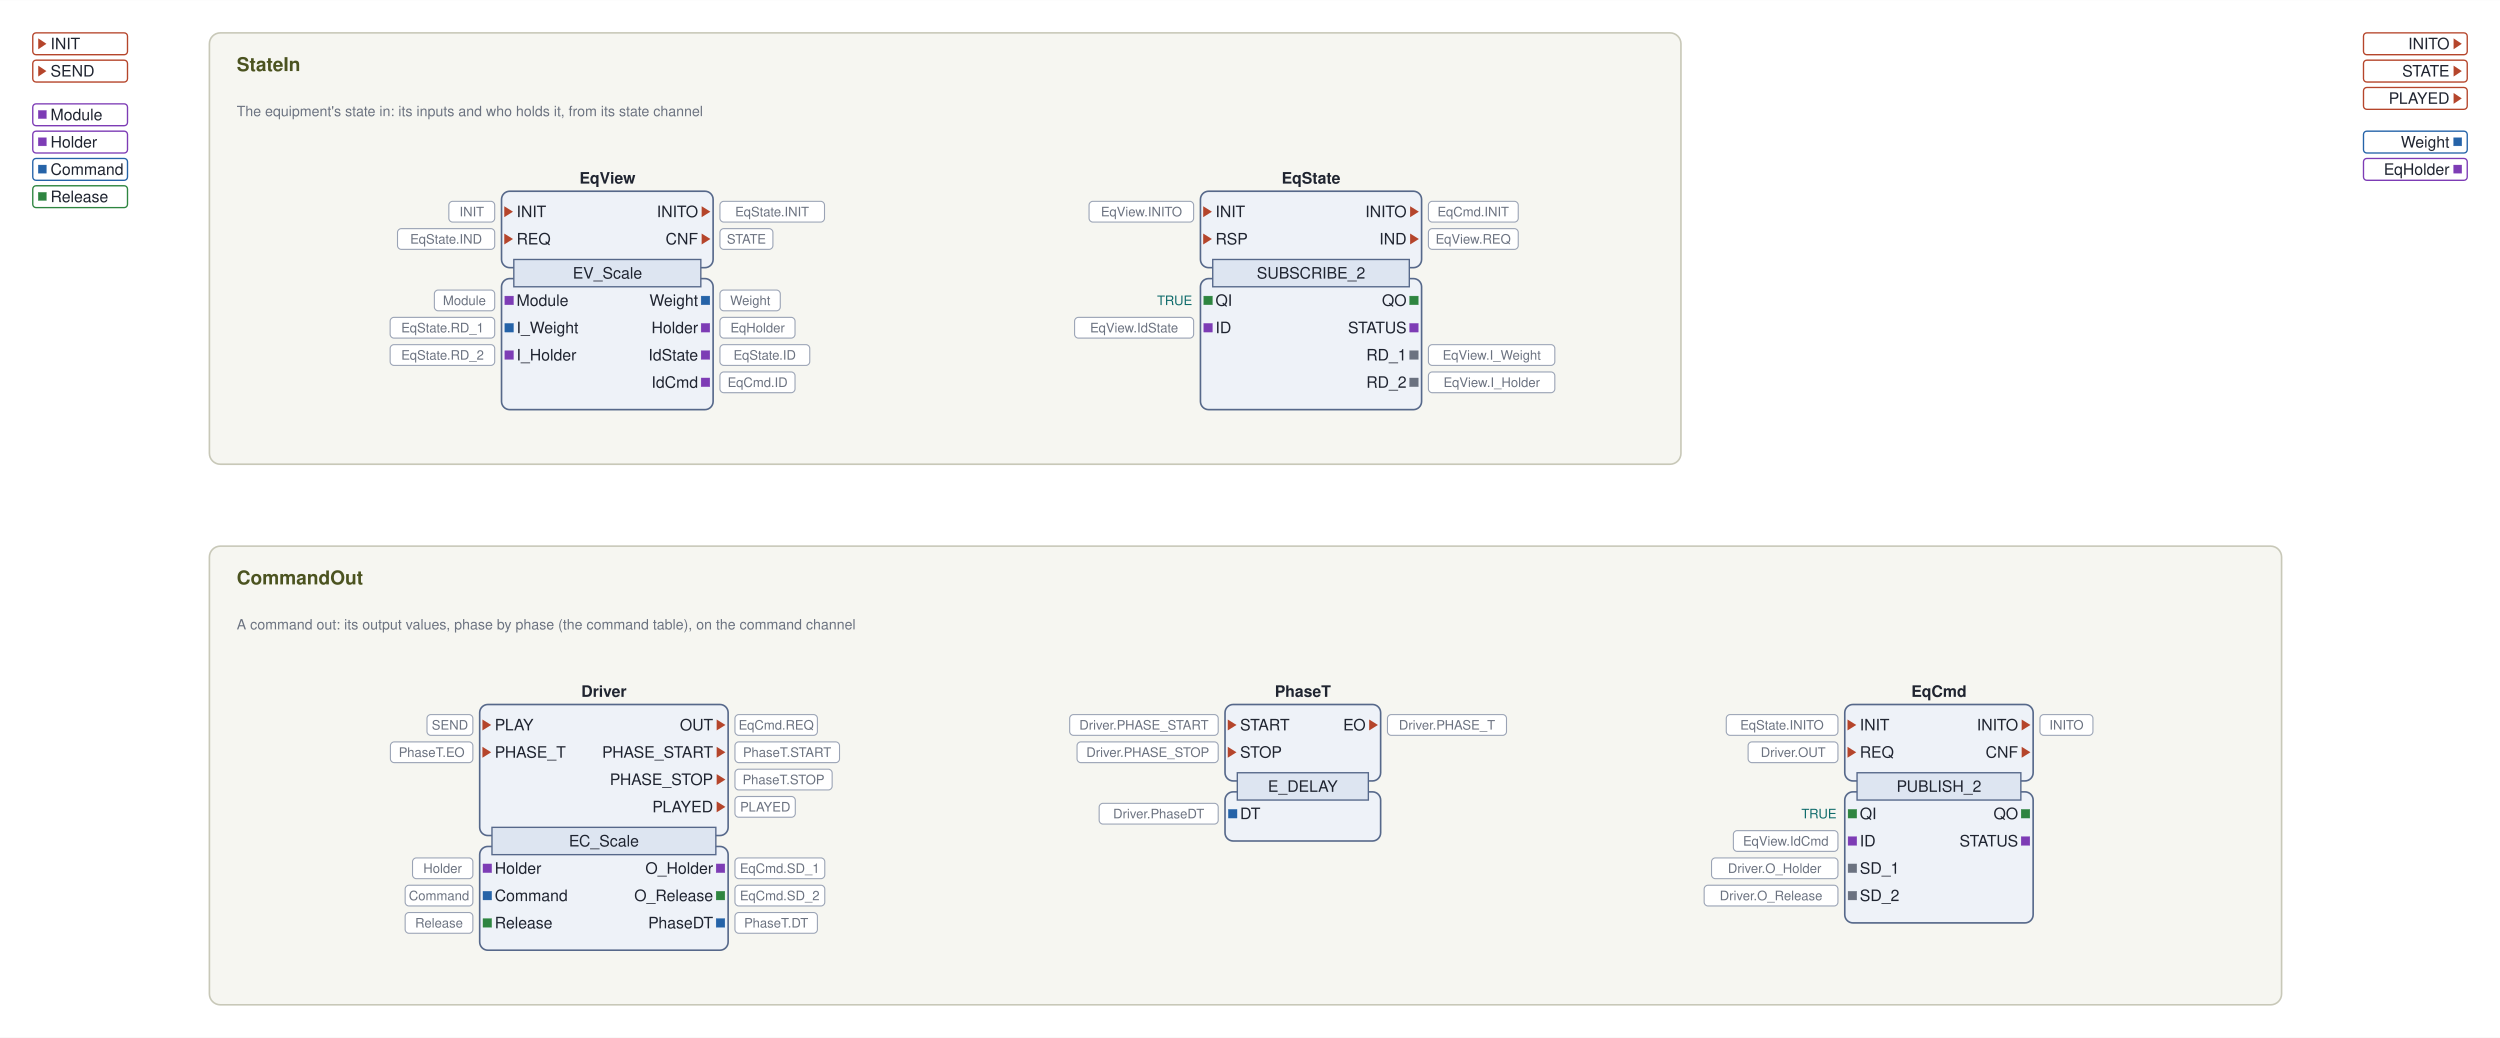
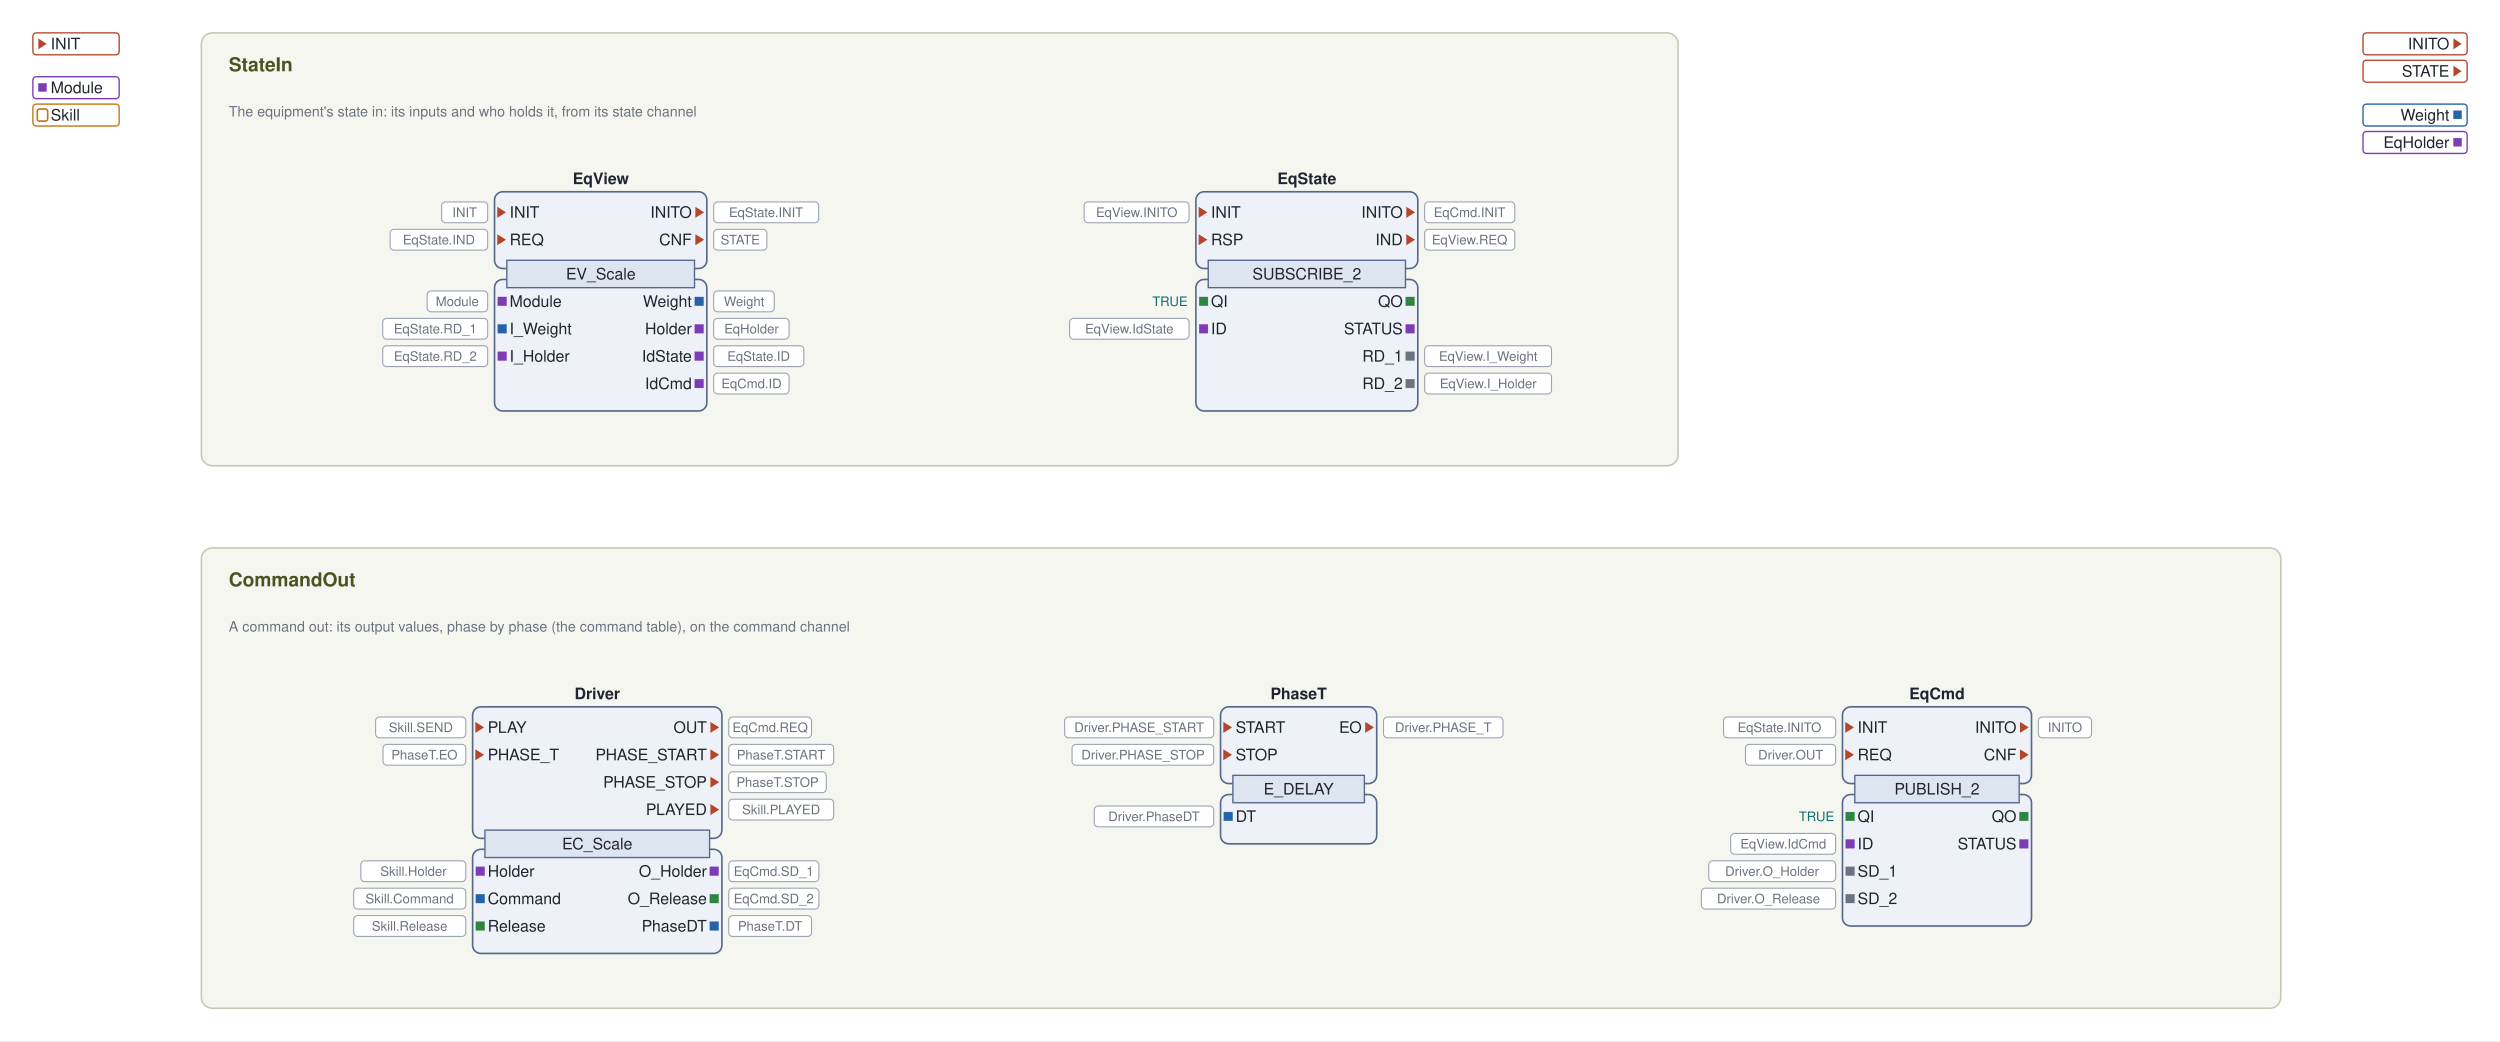
- <svg xmlns="http://www.w3.org/2000/svg" width="1831" height="760" viewBox="233 880 9157 3800" font-family="Segoe UI, Helvetica, Arial, sans-serif">
-   <rect x="233" y="880" width="9157" height="3800" fill="#ffffff" />
+ <svg xmlns="http://www.w3.org/2000/svg" width="1825" height="760" viewBox="265 880 9125 3800" font-family="Segoe UI, Helvetica, Arial, sans-serif">
+   <rect x="265" y="880" width="9125" height="3800" fill="#ffffff" />
  <rect x="1000" y="1000" width="5390" height="1580" rx="40" fill="#f6f6f1" stroke="#c8c8b8" stroke-width="6" />
  <text x="1100" y="1140" font-size="70" text-anchor="start" fill="#4b5320" font-weight="bold">StateIn</text>
  <text x="1100" y="1305" font-size="52" text-anchor="start" fill="#6b7280">The equipment's state in: its inputs and who holds it, from its state channel</text>
  <rect x="1000" y="2880" width="7590" height="1680" rx="40" fill="#f6f6f1" stroke="#c8c8b8" stroke-width="6" />
  <text x="1100" y="3020" font-size="70" text-anchor="start" fill="#4b5320" font-weight="bold">CommandOut</text>
  <text x="1100" y="3185" font-size="52" text-anchor="start" fill="#6b7280">A command out: its output values, phase by phase (the command table), on the command channel</text>
  <text x="2458" y="1552" font-size="58" text-anchor="middle" fill="#1f2430" font-weight="bold">EqView</text>
  <rect x="2070" y="1900" width="775" height="480" rx="30" fill="#eef2f8" stroke="#56688a" stroke-width="6" />
  <rect x="2070" y="1580" width="775" height="280" rx="30" fill="#eef2f8" stroke="#56688a" stroke-width="6" />
  <rect x="2115" y="1830" width="685" height="100" rx="0" fill="#dde5f1" stroke="#56688a" stroke-width="5" />
  <text x="2458" y="1900" font-size="58" text-anchor="middle" fill="#1f2430">EV_Scale</text>
  <polygon points="2080,1635 2112,1655 2080,1675" fill="#b5452b" />
  <text x="2125" y="1675" font-size="58" text-anchor="start" fill="#1f2430">INIT</text>
  <polygon points="2080,1735 2112,1755 2080,1775" fill="#b5452b" />
  <text x="2125" y="1775" font-size="58" text-anchor="start" fill="#1f2430">REQ</text>
  <polygon points="2803,1635 2835,1655 2803,1675" fill="#b5452b" />
  <text x="2790" y="1675" font-size="58" text-anchor="end" fill="#1f2430">INITO</text>
  <polygon points="2803,1735 2835,1755 2803,1775" fill="#b5452b" />
  <text x="2790" y="1775" font-size="58" text-anchor="end" fill="#1f2430">CNF</text>
  <rect x="2082" y="1964" width="32" height="32" rx="0" fill="#7d3cb5" stroke="#7d3cb5" stroke-width="1" />
  <text x="2125" y="2000" font-size="58" text-anchor="start" fill="#1f2430">Module</text>
  <rect x="2082" y="2064" width="32" height="32" rx="0" fill="#2563a8" stroke="#2563a8" stroke-width="1" />
  <text x="2125" y="2100" font-size="58" text-anchor="start" fill="#1f2430">I_Weight</text>
  <rect x="2082" y="2164" width="32" height="32" rx="0" fill="#7d3cb5" stroke="#7d3cb5" stroke-width="1" />
  <text x="2125" y="2200" font-size="58" text-anchor="start" fill="#1f2430">I_Holder</text>
  <rect x="2801" y="1964" width="32" height="32" rx="0" fill="#2563a8" stroke="#2563a8" stroke-width="1" />
  <text x="2790" y="2000" font-size="58" text-anchor="end" fill="#1f2430">Weight</text>
  <rect x="2801" y="2064" width="32" height="32" rx="0" fill="#7d3cb5" stroke="#7d3cb5" stroke-width="1" />
  <text x="2790" y="2100" font-size="58" text-anchor="end" fill="#1f2430">Holder</text>
  <rect x="2801" y="2164" width="32" height="32" rx="0" fill="#7d3cb5" stroke="#7d3cb5" stroke-width="1" />
  <text x="2790" y="2200" font-size="58" text-anchor="end" fill="#1f2430">IdState</text>
  <rect x="2801" y="2264" width="32" height="32" rx="0" fill="#7d3cb5" stroke="#7d3cb5" stroke-width="1" />
  <text x="2790" y="2300" font-size="58" text-anchor="end" fill="#1f2430">IdCmd</text>
  <rect x="1877" y="1617" width="168" height="76" rx="14" fill="#ffffff" stroke="#9aa3b5" stroke-width="4" />
  <text x="1961" y="1672" font-size="48" text-anchor="middle" fill="#6b7280">INIT</text>
  <rect x="2870" y="1617" width="383" height="76" rx="14" fill="#ffffff" stroke="#9aa3b5" stroke-width="4" />
  <text x="3061" y="1672" font-size="48" text-anchor="middle" fill="#6b7280">EqState.INIT</text>
  <rect x="1689" y="1717" width="356" height="76" rx="14" fill="#ffffff" stroke="#9aa3b5" stroke-width="4" />
  <text x="1867" y="1772" font-size="48" text-anchor="middle" fill="#6b7280">EqState.IND</text>
  <rect x="2870" y="1717" width="194" height="76" rx="14" fill="#ffffff" stroke="#9aa3b5" stroke-width="4" />
  <text x="2967" y="1772" font-size="48" text-anchor="middle" fill="#6b7280">STATE</text>
  <rect x="1824" y="1942" width="221" height="76" rx="14" fill="#ffffff" stroke="#9aa3b5" stroke-width="4" />
  <text x="1934" y="1997" font-size="48" text-anchor="middle" fill="#6b7280">Module</text>
  <rect x="2870" y="2142" width="329" height="76" rx="14" fill="#ffffff" stroke="#9aa3b5" stroke-width="4" />
  <text x="3034" y="2197" font-size="48" text-anchor="middle" fill="#6b7280">EqState.ID</text>
  <rect x="2870" y="2242" width="275" height="76" rx="14" fill="#ffffff" stroke="#9aa3b5" stroke-width="4" />
  <text x="3008" y="2297" font-size="48" text-anchor="middle" fill="#6b7280">EqCmd.ID</text>
  <rect x="1662" y="2042" width="383" height="76" rx="14" fill="#ffffff" stroke="#9aa3b5" stroke-width="4" />
  <text x="1854" y="2097" font-size="48" text-anchor="middle" fill="#6b7280">EqState.RD_1</text>
  <rect x="1662" y="2142" width="383" height="76" rx="14" fill="#ffffff" stroke="#9aa3b5" stroke-width="4" />
  <text x="1854" y="2197" font-size="48" text-anchor="middle" fill="#6b7280">EqState.RD_2</text>
  <rect x="2870" y="1942" width="221" height="76" rx="14" fill="#ffffff" stroke="#9aa3b5" stroke-width="4" />
  <text x="2981" y="1997" font-size="48" text-anchor="middle" fill="#6b7280">Weight</text>
  <rect x="2870" y="2042" width="275" height="76" rx="14" fill="#ffffff" stroke="#9aa3b5" stroke-width="4" />
  <text x="3008" y="2097" font-size="48" text-anchor="middle" fill="#6b7280">EqHolder</text>
  <text x="5035" y="1552" font-size="58" text-anchor="middle" fill="#1f2430" font-weight="bold">EqState</text>
  <rect x="4630" y="1900" width="810" height="480" rx="30" fill="#eef2f8" stroke="#56688a" stroke-width="6" />
  <rect x="4630" y="1580" width="810" height="280" rx="30" fill="#eef2f8" stroke="#56688a" stroke-width="6" />
  <rect x="4675" y="1830" width="720" height="100" rx="0" fill="#dde5f1" stroke="#56688a" stroke-width="5" />
  <text x="5035" y="1900" font-size="58" text-anchor="middle" fill="#1f2430">SUBSCRIBE_2</text>
  <polygon points="4640,1635 4672,1655 4640,1675" fill="#b5452b" />
  <text x="4685" y="1675" font-size="58" text-anchor="start" fill="#1f2430">INIT</text>
  <polygon points="4640,1735 4672,1755 4640,1775" fill="#b5452b" />
  <text x="4685" y="1775" font-size="58" text-anchor="start" fill="#1f2430">RSP</text>
  <polygon points="5398,1635 5430,1655 5398,1675" fill="#b5452b" />
  <text x="5385" y="1675" font-size="58" text-anchor="end" fill="#1f2430">INITO</text>
  <polygon points="5398,1735 5430,1755 5398,1775" fill="#b5452b" />
  <text x="5385" y="1775" font-size="58" text-anchor="end" fill="#1f2430">IND</text>
  <rect x="4642" y="1964" width="32" height="32" rx="0" fill="#2e8540" stroke="#2e8540" stroke-width="1" />
  <text x="4685" y="2000" font-size="58" text-anchor="start" fill="#1f2430">QI</text>
  <rect x="4642" y="2064" width="32" height="32" rx="0" fill="#7d3cb5" stroke="#7d3cb5" stroke-width="1" />
  <text x="4685" y="2100" font-size="58" text-anchor="start" fill="#1f2430">ID</text>
  <rect x="5396" y="1964" width="32" height="32" rx="0" fill="#2e8540" stroke="#2e8540" stroke-width="1" />
  <text x="5385" y="2000" font-size="58" text-anchor="end" fill="#1f2430">QO</text>
  <rect x="5396" y="2064" width="32" height="32" rx="0" fill="#7d3cb5" stroke="#7d3cb5" stroke-width="1" />
  <text x="5385" y="2100" font-size="58" text-anchor="end" fill="#1f2430">STATUS</text>
  <rect x="5396" y="2164" width="32" height="32" rx="0" fill="#6b7280" stroke="#6b7280" stroke-width="1" />
  <text x="5385" y="2200" font-size="58" text-anchor="end" fill="#1f2430">RD_1</text>
  <rect x="5396" y="2264" width="32" height="32" rx="0" fill="#6b7280" stroke="#6b7280" stroke-width="1" />
  <text x="5385" y="2300" font-size="58" text-anchor="end" fill="#1f2430">RD_2</text>
  <rect x="4222" y="1617" width="383" height="76" rx="14" fill="#ffffff" stroke="#9aa3b5" stroke-width="4" />
  <text x="4414" y="1672" font-size="48" text-anchor="middle" fill="#6b7280">EqView.INITO</text>
  <rect x="5465" y="1617" width="329" height="76" rx="14" fill="#ffffff" stroke="#9aa3b5" stroke-width="4" />
  <text x="5629" y="1672" font-size="48" text-anchor="middle" fill="#6b7280">EqCmd.INIT</text>
  <rect x="5465" y="1717" width="329" height="76" rx="14" fill="#ffffff" stroke="#9aa3b5" stroke-width="4" />
  <text x="5629" y="1772" font-size="48" text-anchor="middle" fill="#6b7280">EqView.REQ</text>
  <rect x="4169" y="2042" width="436" height="76" rx="14" fill="#ffffff" stroke="#9aa3b5" stroke-width="4" />
  <text x="4387" y="2097" font-size="48" text-anchor="middle" fill="#6b7280">EqView.IdState</text>
  <rect x="5465" y="2142" width="463" height="76" rx="14" fill="#ffffff" stroke="#9aa3b5" stroke-width="4" />
  <text x="5697" y="2197" font-size="48" text-anchor="middle" fill="#6b7280">EqView.I_Weight</text>
  <rect x="5465" y="2242" width="463" height="76" rx="14" fill="#ffffff" stroke="#9aa3b5" stroke-width="4" />
  <text x="5697" y="2297" font-size="48" text-anchor="middle" fill="#6b7280">EqView.I_Holder</text>
  <text x="4600" y="1997" font-size="48" text-anchor="end" fill="#0f6b6b">TRUE</text>
  <text x="2445" y="3432" font-size="58" text-anchor="middle" fill="#1f2430" font-weight="bold">Driver</text>
  <rect x="1990" y="3980" width="910" height="380" rx="30" fill="#eef2f8" stroke="#56688a" stroke-width="6" />
  <rect x="1990" y="3460" width="910" height="480" rx="30" fill="#eef2f8" stroke="#56688a" stroke-width="6" />
  <rect x="2035" y="3910" width="820" height="100" rx="0" fill="#dde5f1" stroke="#56688a" stroke-width="5" />
  <text x="2445" y="3980" font-size="58" text-anchor="middle" fill="#1f2430">EC_Scale</text>
  <polygon points="2000,3515 2032,3535 2000,3555" fill="#b5452b" />
  <text x="2045" y="3555" font-size="58" text-anchor="start" fill="#1f2430">PLAY</text>
  <polygon points="2000,3615 2032,3635 2000,3655" fill="#b5452b" />
  <text x="2045" y="3655" font-size="58" text-anchor="start" fill="#1f2430">PHASE_T</text>
  <polygon points="2858,3515 2890,3535 2858,3555" fill="#b5452b" />
  <text x="2845" y="3555" font-size="58" text-anchor="end" fill="#1f2430">OUT</text>
  <polygon points="2858,3615 2890,3635 2858,3655" fill="#b5452b" />
  <text x="2845" y="3655" font-size="58" text-anchor="end" fill="#1f2430">PHASE_START</text>
  <polygon points="2858,3715 2890,3735 2858,3755" fill="#b5452b" />
  <text x="2845" y="3755" font-size="58" text-anchor="end" fill="#1f2430">PHASE_STOP</text>
  <polygon points="2858,3815 2890,3835 2858,3855" fill="#b5452b" />
  <text x="2845" y="3855" font-size="58" text-anchor="end" fill="#1f2430">PLAYED</text>
  <rect x="2002" y="4044" width="32" height="32" rx="0" fill="#7d3cb5" stroke="#7d3cb5" stroke-width="1" />
  <text x="2045" y="4080" font-size="58" text-anchor="start" fill="#1f2430">Holder</text>
  <rect x="2002" y="4144" width="32" height="32" rx="0" fill="#2563a8" stroke="#2563a8" stroke-width="1" />
  <text x="2045" y="4180" font-size="58" text-anchor="start" fill="#1f2430">Command</text>
  <rect x="2002" y="4244" width="32" height="32" rx="0" fill="#2e8540" stroke="#2e8540" stroke-width="1" />
  <text x="2045" y="4280" font-size="58" text-anchor="start" fill="#1f2430">Release</text>
  <rect x="2856" y="4044" width="32" height="32" rx="0" fill="#7d3cb5" stroke="#7d3cb5" stroke-width="1" />
  <text x="2845" y="4080" font-size="58" text-anchor="end" fill="#1f2430">O_Holder</text>
  <rect x="2856" y="4144" width="32" height="32" rx="0" fill="#2e8540" stroke="#2e8540" stroke-width="1" />
  <text x="2845" y="4180" font-size="58" text-anchor="end" fill="#1f2430">O_Release</text>
  <rect x="2856" y="4244" width="32" height="32" rx="0" fill="#2563a8" stroke="#2563a8" stroke-width="1" />
  <text x="2845" y="4280" font-size="58" text-anchor="end" fill="#1f2430">PhaseDT</text>
-   <rect x="1797" y="3497" width="168" height="76" rx="14" fill="#ffffff" stroke="#9aa3b5" stroke-width="4" />
-   <text x="1881" y="3552" font-size="48" text-anchor="middle" fill="#6b7280">SEND</text>
+   <rect x="1636" y="3497" width="329" height="76" rx="14" fill="#ffffff" stroke="#9aa3b5" stroke-width="4" />
+   <text x="1801" y="3552" font-size="48" text-anchor="middle" fill="#6b7280">Skill.SEND</text>
  <rect x="2925" y="3497" width="302" height="76" rx="14" fill="#ffffff" stroke="#9aa3b5" stroke-width="4" />
  <text x="3076" y="3552" font-size="48" text-anchor="middle" fill="#6b7280">EqCmd.REQ</text>
  <rect x="2925" y="3597" width="383" height="76" rx="14" fill="#ffffff" stroke="#9aa3b5" stroke-width="4" />
  <text x="3116" y="3652" font-size="48" text-anchor="middle" fill="#6b7280">PhaseT.START</text>
  <rect x="2925" y="3697" width="356" height="76" rx="14" fill="#ffffff" stroke="#9aa3b5" stroke-width="4" />
  <text x="3103" y="3752" font-size="48" text-anchor="middle" fill="#6b7280">PhaseT.STOP</text>
  <rect x="1663" y="3597" width="302" height="76" rx="14" fill="#ffffff" stroke="#9aa3b5" stroke-width="4" />
  <text x="1814" y="3652" font-size="48" text-anchor="middle" fill="#6b7280">PhaseT.EO</text>
-   <rect x="2925" y="3797" width="221" height="76" rx="14" fill="#ffffff" stroke="#9aa3b5" stroke-width="4" />
-   <text x="3036" y="3852" font-size="48" text-anchor="middle" fill="#6b7280">PLAYED</text>
-   <rect x="1744" y="4022" width="221" height="76" rx="14" fill="#ffffff" stroke="#9aa3b5" stroke-width="4" />
-   <text x="1854" y="4077" font-size="48" text-anchor="middle" fill="#6b7280">Holder</text>
-   <rect x="1717" y="4122" width="248" height="76" rx="14" fill="#ffffff" stroke="#9aa3b5" stroke-width="4" />
-   <text x="1841" y="4177" font-size="48" text-anchor="middle" fill="#6b7280">Command</text>
-   <rect x="1717" y="4222" width="248" height="76" rx="14" fill="#ffffff" stroke="#9aa3b5" stroke-width="4" />
-   <text x="1841" y="4277" font-size="48" text-anchor="middle" fill="#6b7280">Release</text>
+   <rect x="2925" y="3797" width="383" height="76" rx="14" fill="#ffffff" stroke="#9aa3b5" stroke-width="4" />
+   <text x="3116" y="3852" font-size="48" text-anchor="middle" fill="#6b7280">Skill.PLAYED</text>
+   <rect x="1582" y="4022" width="383" height="76" rx="14" fill="#ffffff" stroke="#9aa3b5" stroke-width="4" />
+   <text x="1774" y="4077" font-size="48" text-anchor="middle" fill="#6b7280">Skill.Holder</text>
+   <rect x="1556" y="4122" width="409" height="76" rx="14" fill="#ffffff" stroke="#9aa3b5" stroke-width="4" />
+   <text x="1760" y="4177" font-size="48" text-anchor="middle" fill="#6b7280">Skill.Command</text>
+   <rect x="1556" y="4222" width="409" height="76" rx="14" fill="#ffffff" stroke="#9aa3b5" stroke-width="4" />
+   <text x="1760" y="4277" font-size="48" text-anchor="middle" fill="#6b7280">Skill.Release</text>
  <rect x="2925" y="4022" width="329" height="76" rx="14" fill="#ffffff" stroke="#9aa3b5" stroke-width="4" />
  <text x="3089" y="4077" font-size="48" text-anchor="middle" fill="#6b7280">EqCmd.SD_1</text>
  <rect x="2925" y="4122" width="329" height="76" rx="14" fill="#ffffff" stroke="#9aa3b5" stroke-width="4" />
  <text x="3089" y="4177" font-size="48" text-anchor="middle" fill="#6b7280">EqCmd.SD_2</text>
  <rect x="2925" y="4222" width="302" height="76" rx="14" fill="#ffffff" stroke="#9aa3b5" stroke-width="4" />
  <text x="3076" y="4277" font-size="48" text-anchor="middle" fill="#6b7280">PhaseT.DT</text>
  <text x="5005" y="3432" font-size="58" text-anchor="middle" fill="#1f2430" font-weight="bold">PhaseT</text>
  <rect x="4720" y="3780" width="570" height="180" rx="30" fill="#eef2f8" stroke="#56688a" stroke-width="6" />
  <rect x="4720" y="3460" width="570" height="280" rx="30" fill="#eef2f8" stroke="#56688a" stroke-width="6" />
  <rect x="4765" y="3710" width="480" height="100" rx="0" fill="#dde5f1" stroke="#56688a" stroke-width="5" />
  <text x="5005" y="3780" font-size="58" text-anchor="middle" fill="#1f2430">E_DELAY</text>
  <polygon points="4730,3515 4762,3535 4730,3555" fill="#b5452b" />
  <text x="4775" y="3555" font-size="58" text-anchor="start" fill="#1f2430">START</text>
  <polygon points="4730,3615 4762,3635 4730,3655" fill="#b5452b" />
  <text x="4775" y="3655" font-size="58" text-anchor="start" fill="#1f2430">STOP</text>
  <polygon points="5248,3515 5280,3535 5248,3555" fill="#b5452b" />
  <text x="5235" y="3555" font-size="58" text-anchor="end" fill="#1f2430">EO</text>
  <rect x="4732" y="3844" width="32" height="32" rx="0" fill="#2563a8" stroke="#2563a8" stroke-width="1" />
  <text x="4775" y="3880" font-size="58" text-anchor="start" fill="#1f2430">DT</text>
  <rect x="4151" y="3497" width="544" height="76" rx="14" fill="#ffffff" stroke="#9aa3b5" stroke-width="4" />
  <text x="4423" y="3552" font-size="48" text-anchor="middle" fill="#6b7280">Driver.PHASE_START</text>
  <rect x="4178" y="3597" width="517" height="76" rx="14" fill="#ffffff" stroke="#9aa3b5" stroke-width="4" />
  <text x="4437" y="3652" font-size="48" text-anchor="middle" fill="#6b7280">Driver.PHASE_STOP</text>
  <rect x="5315" y="3497" width="436" height="76" rx="14" fill="#ffffff" stroke="#9aa3b5" stroke-width="4" />
  <text x="5533" y="3552" font-size="48" text-anchor="middle" fill="#6b7280">Driver.PHASE_T</text>
  <rect x="4259" y="3822" width="436" height="76" rx="14" fill="#ffffff" stroke="#9aa3b5" stroke-width="4" />
  <text x="4477" y="3877" font-size="48" text-anchor="middle" fill="#6b7280">Driver.PhaseDT</text>
  <text x="7335" y="3432" font-size="58" text-anchor="middle" fill="#1f2430" font-weight="bold">EqCmd</text>
  <rect x="6990" y="3780" width="690" height="480" rx="30" fill="#eef2f8" stroke="#56688a" stroke-width="6" />
  <rect x="6990" y="3460" width="690" height="280" rx="30" fill="#eef2f8" stroke="#56688a" stroke-width="6" />
  <rect x="7035" y="3710" width="600" height="100" rx="0" fill="#dde5f1" stroke="#56688a" stroke-width="5" />
  <text x="7335" y="3780" font-size="58" text-anchor="middle" fill="#1f2430">PUBLISH_2</text>
  <polygon points="7000,3515 7032,3535 7000,3555" fill="#b5452b" />
  <text x="7045" y="3555" font-size="58" text-anchor="start" fill="#1f2430">INIT</text>
  <polygon points="7000,3615 7032,3635 7000,3655" fill="#b5452b" />
  <text x="7045" y="3655" font-size="58" text-anchor="start" fill="#1f2430">REQ</text>
  <polygon points="7638,3515 7670,3535 7638,3555" fill="#b5452b" />
  <text x="7625" y="3555" font-size="58" text-anchor="end" fill="#1f2430">INITO</text>
  <polygon points="7638,3615 7670,3635 7638,3655" fill="#b5452b" />
  <text x="7625" y="3655" font-size="58" text-anchor="end" fill="#1f2430">CNF</text>
  <rect x="7002" y="3844" width="32" height="32" rx="0" fill="#2e8540" stroke="#2e8540" stroke-width="1" />
  <text x="7045" y="3880" font-size="58" text-anchor="start" fill="#1f2430">QI</text>
  <rect x="7002" y="3944" width="32" height="32" rx="0" fill="#7d3cb5" stroke="#7d3cb5" stroke-width="1" />
  <text x="7045" y="3980" font-size="58" text-anchor="start" fill="#1f2430">ID</text>
  <rect x="7002" y="4044" width="32" height="32" rx="0" fill="#6b7280" stroke="#6b7280" stroke-width="1" />
  <text x="7045" y="4080" font-size="58" text-anchor="start" fill="#1f2430">SD_1</text>
  <rect x="7002" y="4144" width="32" height="32" rx="0" fill="#6b7280" stroke="#6b7280" stroke-width="1" />
  <text x="7045" y="4180" font-size="58" text-anchor="start" fill="#1f2430">SD_2</text>
  <rect x="7636" y="3844" width="32" height="32" rx="0" fill="#2e8540" stroke="#2e8540" stroke-width="1" />
  <text x="7625" y="3880" font-size="58" text-anchor="end" fill="#1f2430">QO</text>
  <rect x="7636" y="3944" width="32" height="32" rx="0" fill="#7d3cb5" stroke="#7d3cb5" stroke-width="1" />
  <text x="7625" y="3980" font-size="58" text-anchor="end" fill="#1f2430">STATUS</text>
  <rect x="6556" y="3497" width="409" height="76" rx="14" fill="#ffffff" stroke="#9aa3b5" stroke-width="4" />
  <text x="6760" y="3552" font-size="48" text-anchor="middle" fill="#6b7280">EqState.INITO</text>
  <rect x="7705" y="3497" width="194" height="76" rx="14" fill="#ffffff" stroke="#9aa3b5" stroke-width="4" />
  <text x="7802" y="3552" font-size="48" text-anchor="middle" fill="#6b7280">INITO</text>
  <rect x="6636" y="3597" width="329" height="76" rx="14" fill="#ffffff" stroke="#9aa3b5" stroke-width="4" />
  <text x="6801" y="3652" font-size="48" text-anchor="middle" fill="#6b7280">Driver.OUT</text>
  <rect x="6582" y="3922" width="383" height="76" rx="14" fill="#ffffff" stroke="#9aa3b5" stroke-width="4" />
  <text x="6774" y="3977" font-size="48" text-anchor="middle" fill="#6b7280">EqView.IdCmd</text>
  <rect x="6502" y="4022" width="463" height="76" rx="14" fill="#ffffff" stroke="#9aa3b5" stroke-width="4" />
  <text x="6733" y="4077" font-size="48" text-anchor="middle" fill="#6b7280">Driver.O_Holder</text>
  <rect x="6475" y="4122" width="490" height="76" rx="14" fill="#ffffff" stroke="#9aa3b5" stroke-width="4" />
  <text x="6720" y="4177" font-size="48" text-anchor="middle" fill="#6b7280">Driver.O_Release</text>
  <text x="6960" y="3877" font-size="48" text-anchor="end" fill="#0f6b6b">TRUE</text>
-   <rect x="353" y="1000" width="347" height="80" rx="12" fill="#ffffff" stroke="#b5452b" stroke-width="5" />
-   <polygon points="373,1020 403,1040 373,1060" fill="#b5452b" />
-   <text x="418" y="1060" font-size="58" text-anchor="start" fill="#1f2430">INIT</text>
-   <rect x="353" y="1100" width="347" height="80" rx="12" fill="#ffffff" stroke="#b5452b" stroke-width="5" />
-   <polygon points="373,1120 403,1140 373,1160" fill="#b5452b" />
-   <text x="418" y="1160" font-size="58" text-anchor="start" fill="#1f2430">SEND</text>
-   <rect x="353" y="1260" width="347" height="80" rx="12" fill="#ffffff" stroke="#7d3cb5" stroke-width="5" />
-   <rect x="373" y="1284" width="30" height="30" rx="0" fill="#7d3cb5" stroke="#7d3cb5" stroke-width="1" />
-   <text x="418" y="1320" font-size="58" text-anchor="start" fill="#1f2430">Module</text>
-   <rect x="353" y="1360" width="347" height="80" rx="12" fill="#ffffff" stroke="#7d3cb5" stroke-width="5" />
-   <rect x="373" y="1384" width="30" height="30" rx="0" fill="#7d3cb5" stroke="#7d3cb5" stroke-width="1" />
-   <text x="418" y="1420" font-size="58" text-anchor="start" fill="#1f2430">Holder</text>
-   <rect x="353" y="1460" width="347" height="80" rx="12" fill="#ffffff" stroke="#2563a8" stroke-width="5" />
-   <rect x="373" y="1484" width="30" height="30" rx="0" fill="#2563a8" stroke="#2563a8" stroke-width="1" />
-   <text x="418" y="1520" font-size="58" text-anchor="start" fill="#1f2430">Command</text>
-   <rect x="353" y="1560" width="347" height="80" rx="12" fill="#ffffff" stroke="#2e8540" stroke-width="5" />
-   <rect x="373" y="1584" width="30" height="30" rx="0" fill="#2e8540" stroke="#2e8540" stroke-width="1" />
-   <text x="418" y="1620" font-size="58" text-anchor="start" fill="#1f2430">Release</text>
+   <rect x="385" y="1000" width="315" height="80" rx="12" fill="#ffffff" stroke="#b5452b" stroke-width="5" />
+   <polygon points="405,1020 435,1040 405,1060" fill="#b5452b" />
+   <text x="450" y="1060" font-size="58" text-anchor="start" fill="#1f2430">INIT</text>
+   <rect x="385" y="1160" width="315" height="80" rx="12" fill="#ffffff" stroke="#7d3cb5" stroke-width="5" />
+   <rect x="405" y="1184" width="30" height="30" rx="0" fill="#7d3cb5" stroke="#7d3cb5" stroke-width="1" />
+   <text x="450" y="1220" font-size="58" text-anchor="start" fill="#1f2430">Module</text>
+   <rect x="385" y="1260" width="315" height="80" rx="12" fill="#ffffff" stroke="#c0761a" stroke-width="5" />
+   <rect x="401" y="1278" width="38" height="44" rx="8" fill="#ffffff" stroke="#c0761a" stroke-width="6" />
+   <text x="450" y="1320" font-size="58" text-anchor="start" fill="#1f2430">Skill</text>
  <rect x="8890" y="1000" width="380" height="80" rx="12" fill="#ffffff" stroke="#b5452b" stroke-width="5" />
  <polygon points="9220,1020 9250,1040 9220,1060" fill="#b5452b" />
  <text x="9205" y="1060" font-size="58" text-anchor="end" fill="#1f2430">INITO</text>
  <rect x="8890" y="1100" width="380" height="80" rx="12" fill="#ffffff" stroke="#b5452b" stroke-width="5" />
  <polygon points="9220,1120 9250,1140 9220,1160" fill="#b5452b" />
  <text x="9205" y="1160" font-size="58" text-anchor="end" fill="#1f2430">STATE</text>
-   <rect x="8890" y="1200" width="380" height="80" rx="12" fill="#ffffff" stroke="#b5452b" stroke-width="5" />
-   <polygon points="9220,1220 9250,1240 9220,1260" fill="#b5452b" />
-   <text x="9205" y="1260" font-size="58" text-anchor="end" fill="#1f2430">PLAYED</text>
-   <rect x="8890" y="1360" width="380" height="80" rx="12" fill="#ffffff" stroke="#2563a8" stroke-width="5" />
-   <rect x="9220" y="1384" width="30" height="30" rx="0" fill="#2563a8" stroke="#2563a8" stroke-width="1" />
-   <text x="9205" y="1420" font-size="58" text-anchor="end" fill="#1f2430">Weight</text>
-   <rect x="8890" y="1460" width="380" height="80" rx="12" fill="#ffffff" stroke="#7d3cb5" stroke-width="5" />
-   <rect x="9220" y="1484" width="30" height="30" rx="0" fill="#7d3cb5" stroke="#7d3cb5" stroke-width="1" />
-   <text x="9205" y="1520" font-size="58" text-anchor="end" fill="#1f2430">EqHolder</text>
+   <rect x="8890" y="1260" width="380" height="80" rx="12" fill="#ffffff" stroke="#2563a8" stroke-width="5" />
+   <rect x="9220" y="1284" width="30" height="30" rx="0" fill="#2563a8" stroke="#2563a8" stroke-width="1" />
+   <text x="9205" y="1320" font-size="58" text-anchor="end" fill="#1f2430">Weight</text>
+   <rect x="8890" y="1360" width="380" height="80" rx="12" fill="#ffffff" stroke="#7d3cb5" stroke-width="5" />
+   <rect x="9220" y="1384" width="30" height="30" rx="0" fill="#7d3cb5" stroke="#7d3cb5" stroke-width="1" />
+   <text x="9205" y="1420" font-size="58" text-anchor="end" fill="#1f2430">EqHolder</text>
</svg>
